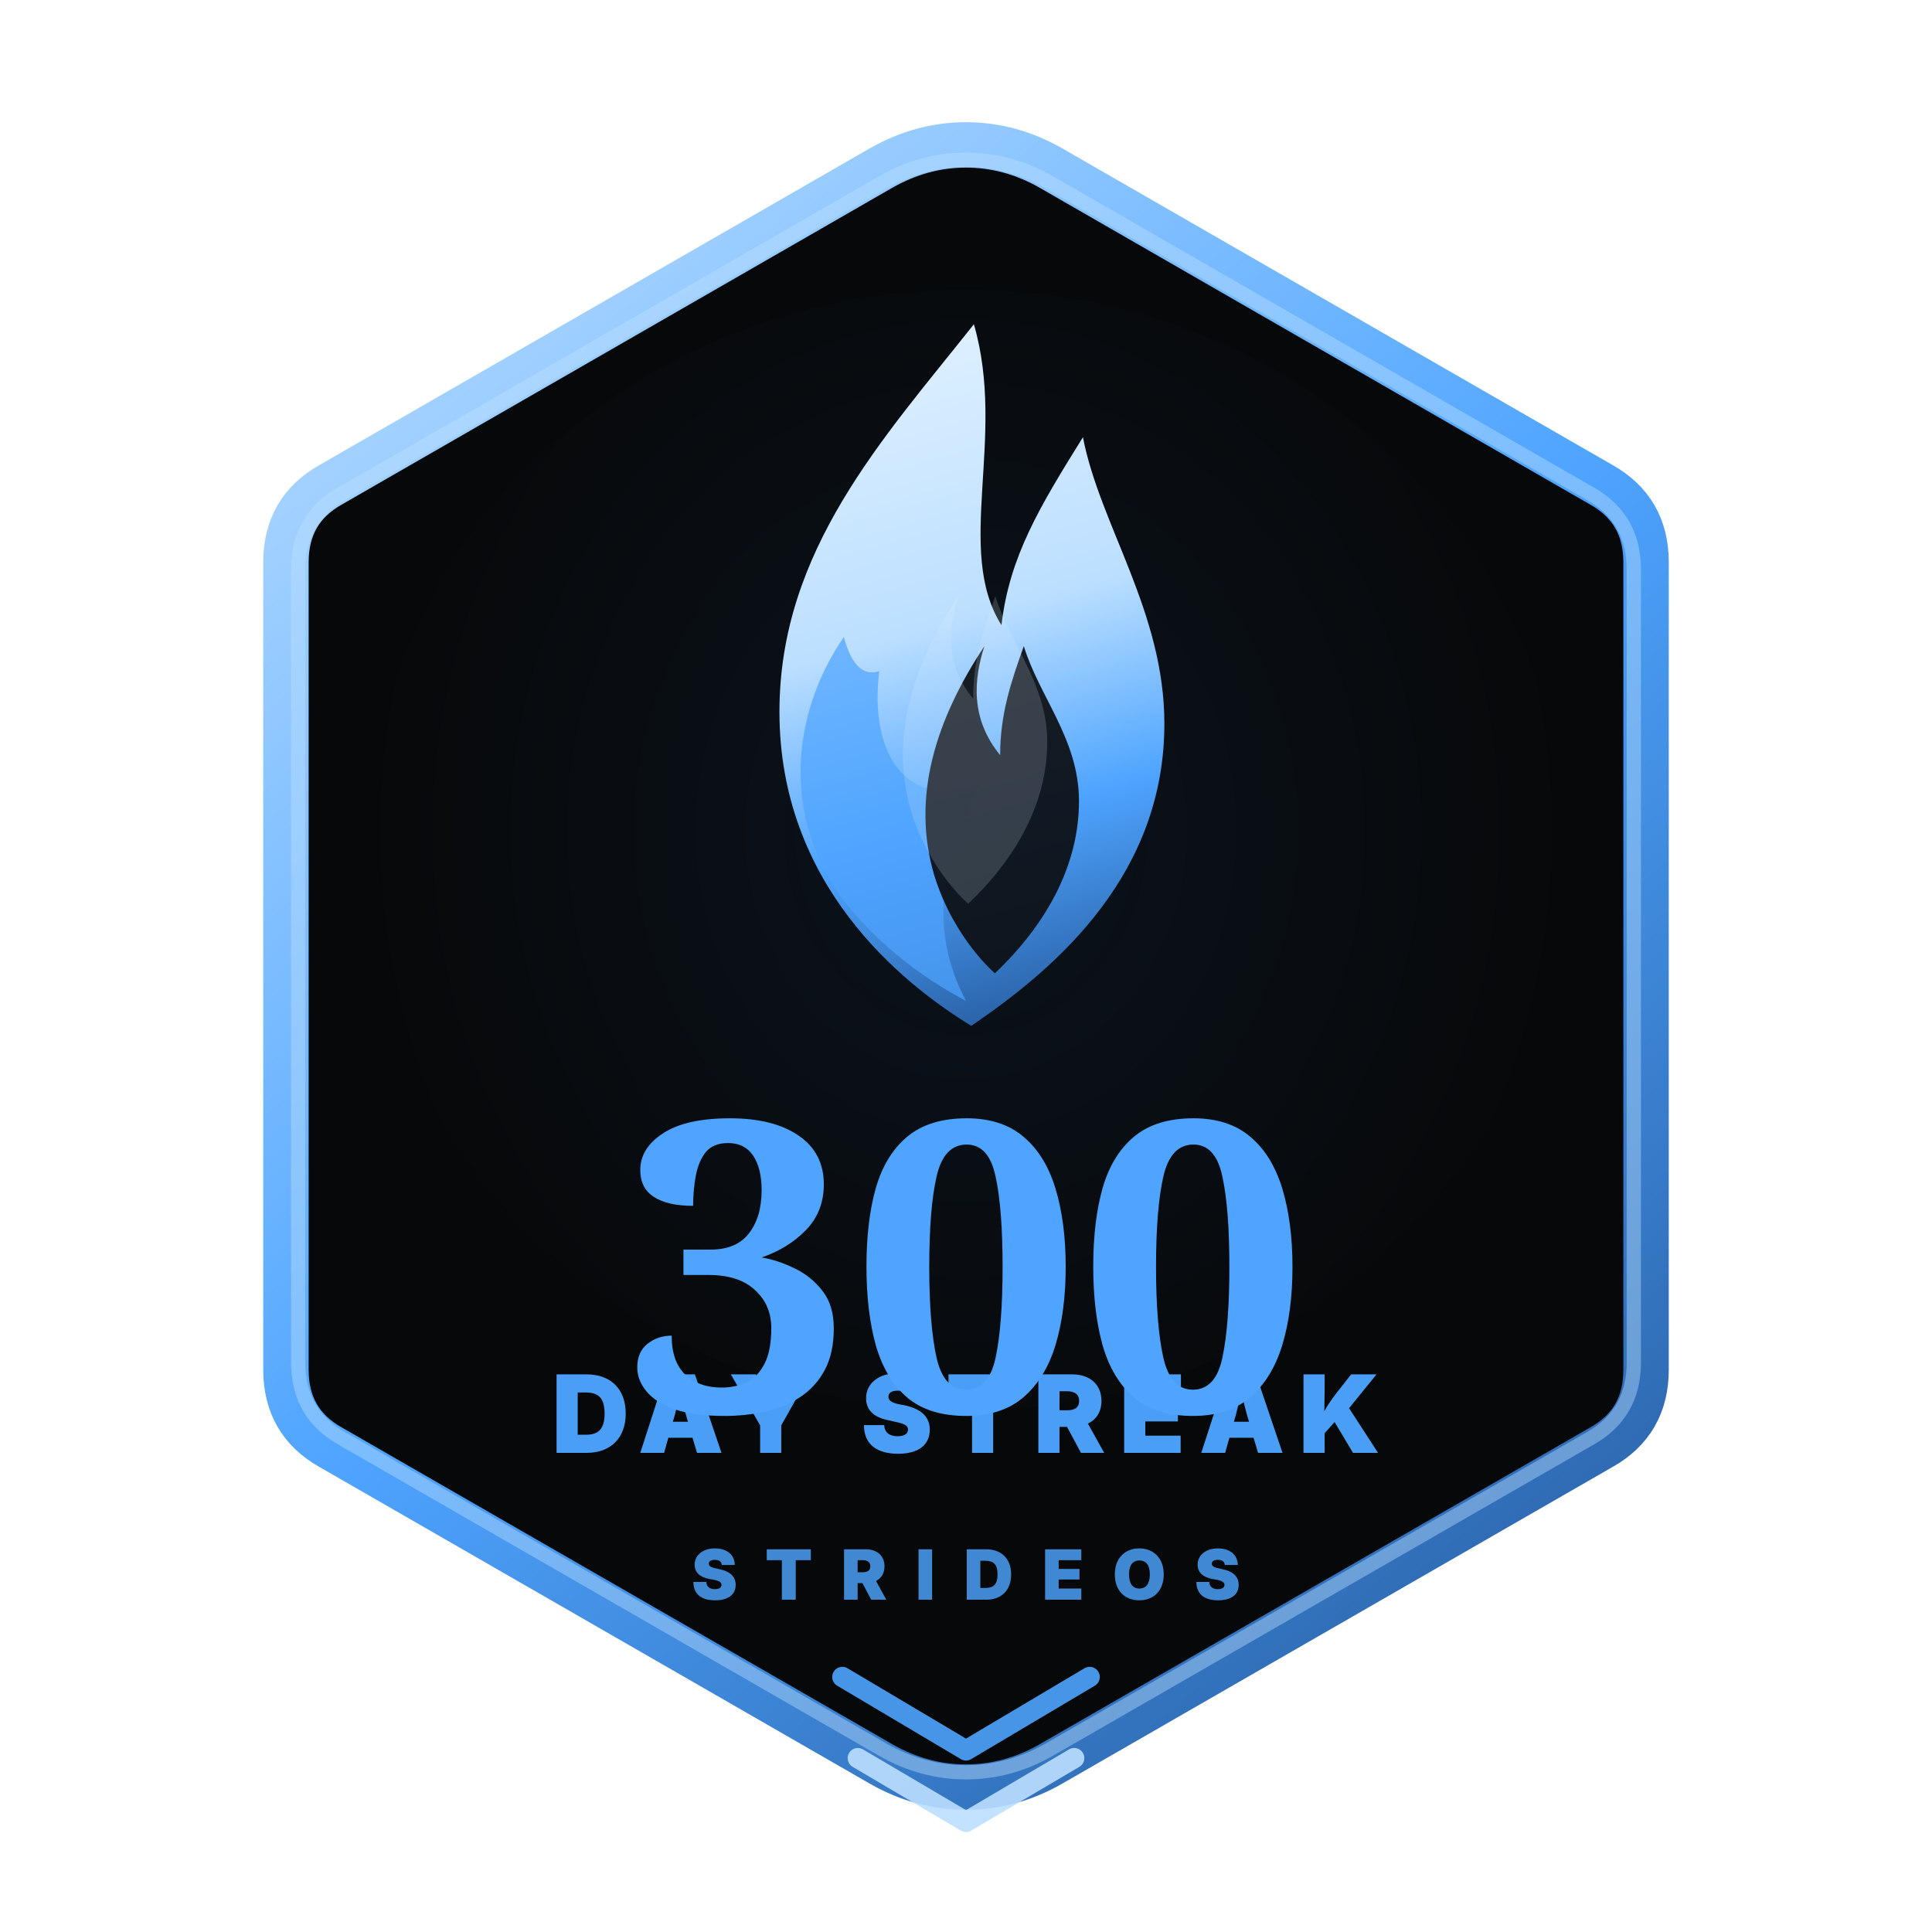
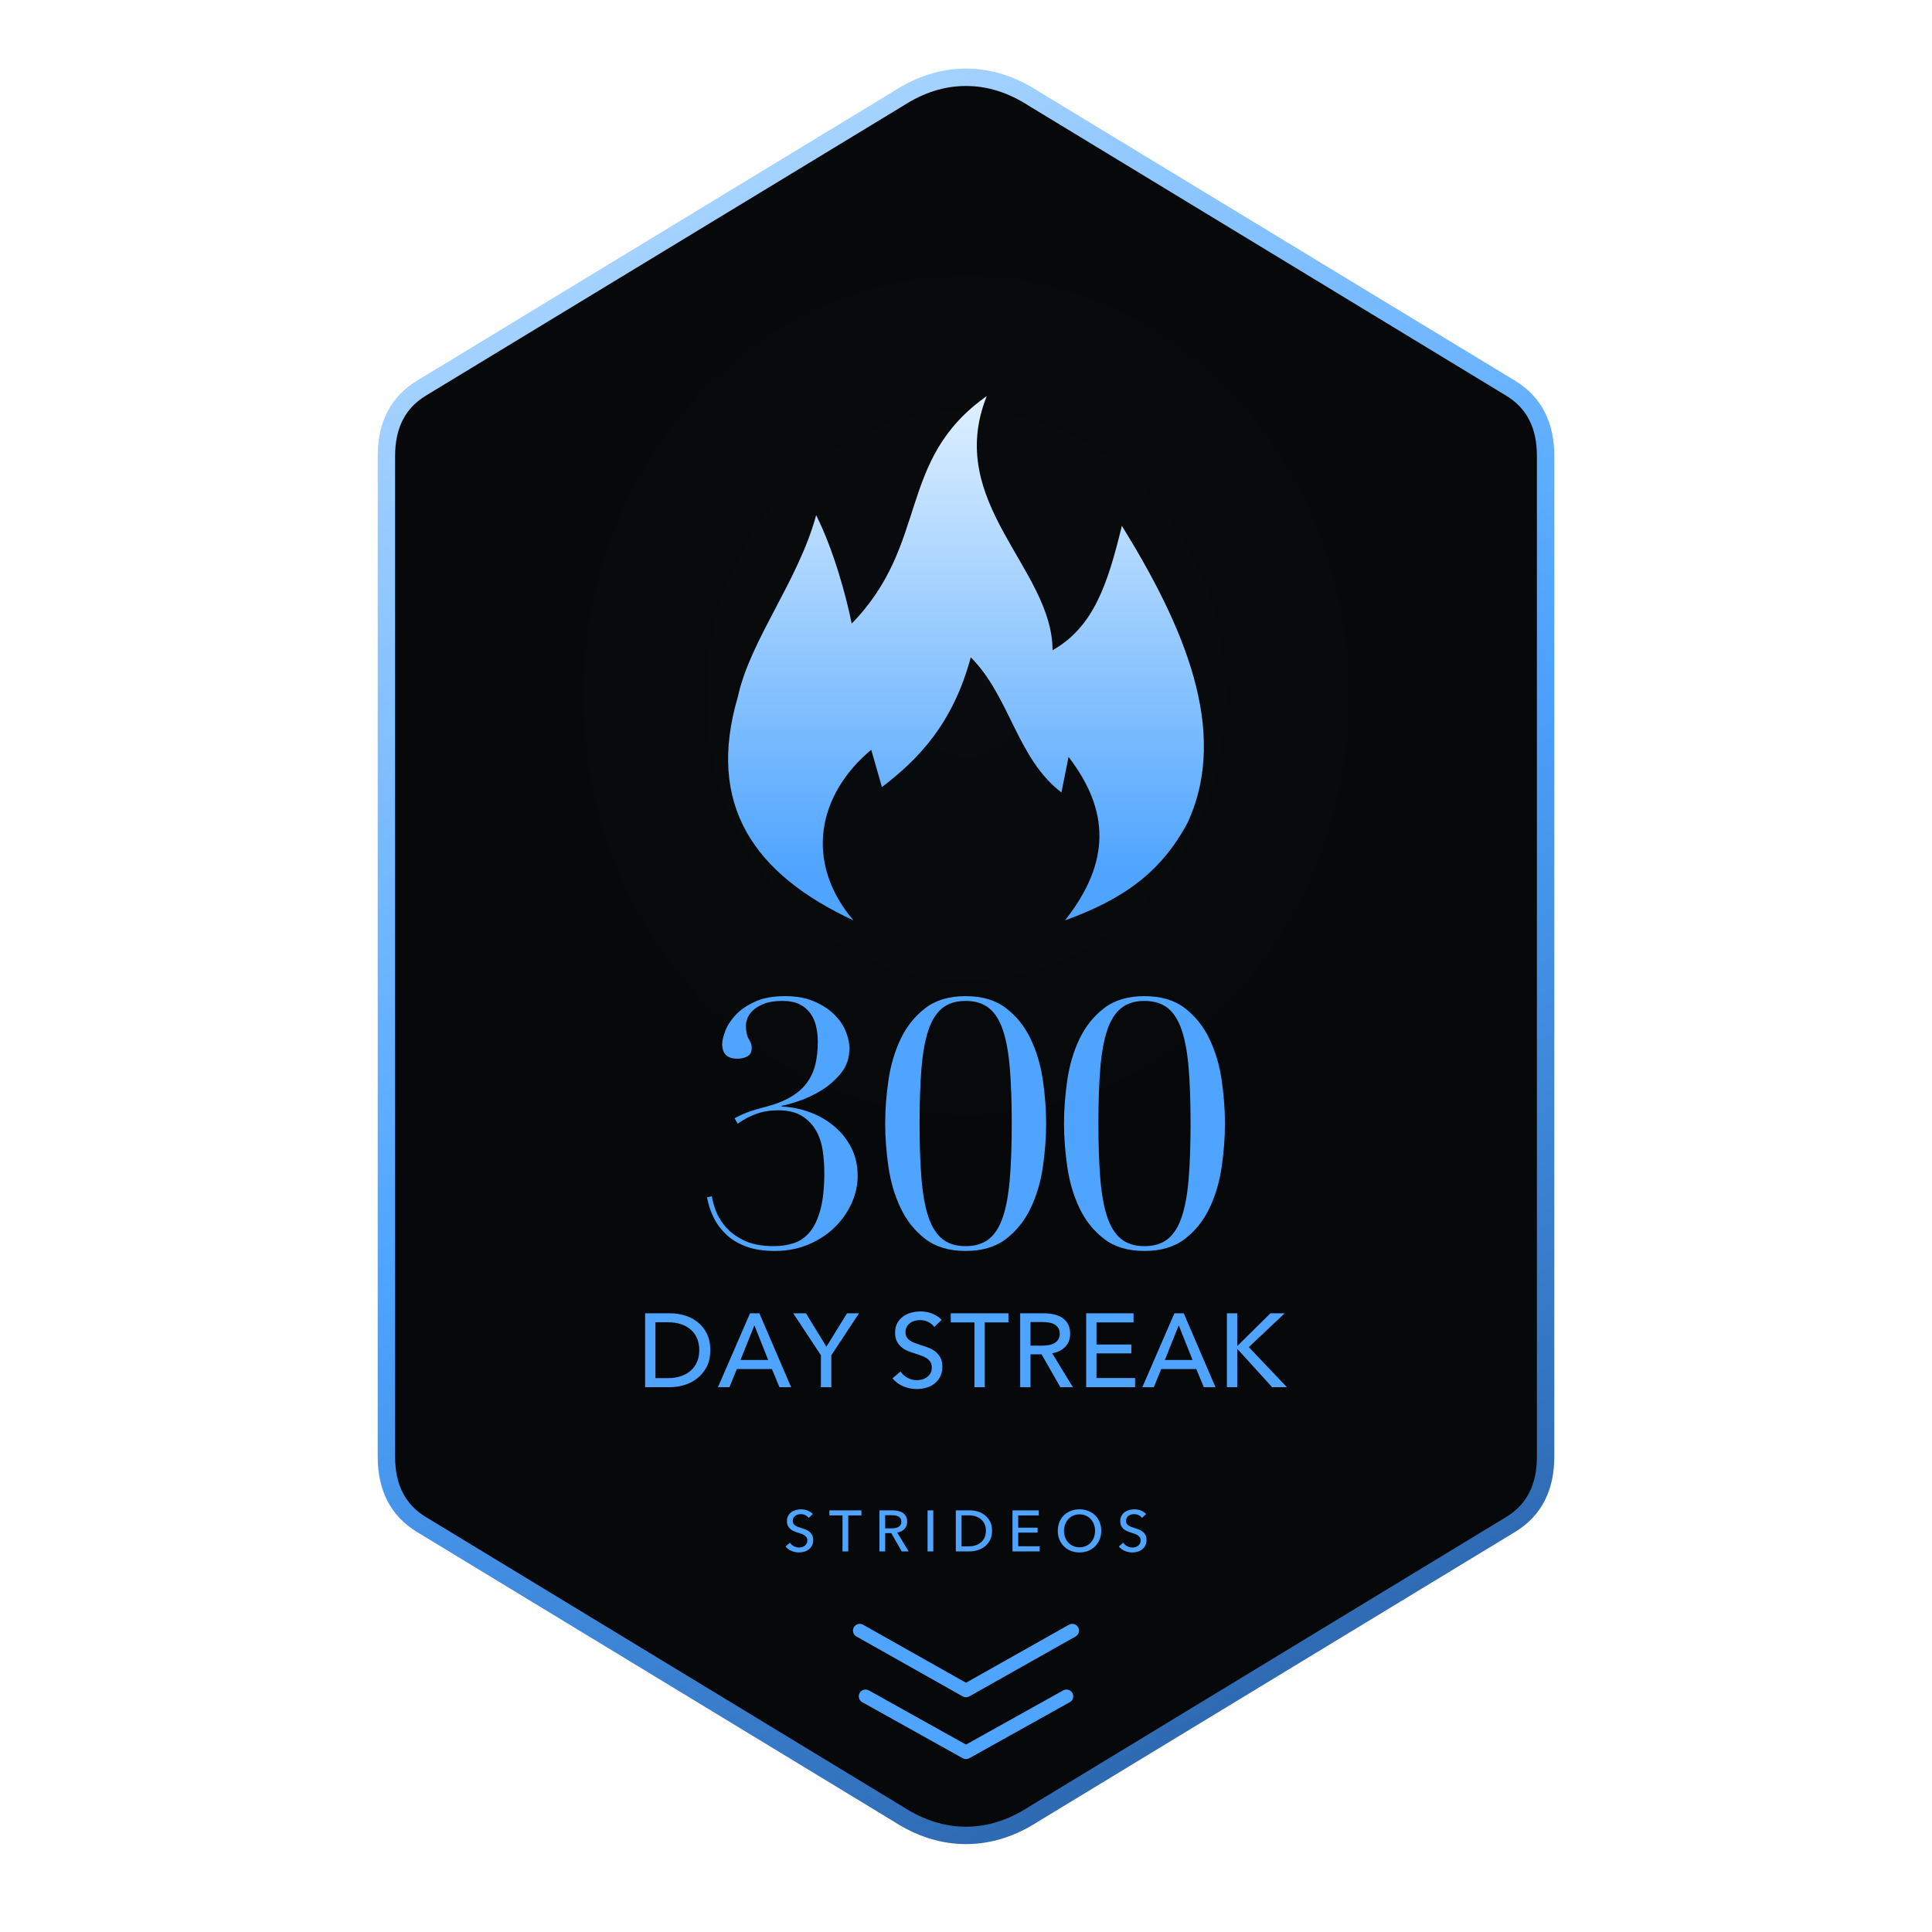
<svg xmlns="http://www.w3.org/2000/svg" width="100" height="100" viewBox="0 0 100 100" fill="none" role="img" aria-label="300-day streak achievement. Unlocked.">
  <defs>
-     <linearGradient id="streak-300-day-unlocked-edge" x1="17" y1="8" x2="84" y2="91" gradientUnits="userSpaceOnUse">
-       <stop offset="0" stop-color="#BCDFFF" />
-       <stop offset="0.5" stop-color="#4EA4FF" />
+     <linearGradient id="streak-300-unlocked-streak-3-ranked-unlocked-edge" x1="25" y1="4" x2="75" y2="95" gradientUnits="userSpaceOnUse">
+       <stop stop-color="#BCDFFF" />
+       <stop offset=".5" stop-color="#4EA4FF" />
      <stop offset="1" stop-color="#265B9E" />
    </linearGradient>
-     <linearGradient id="streak-300-day-unlocked-flame" x1="43" y1="19" x2="58" y2="72" gradientUnits="userSpaceOnUse">
-       <stop offset="0" stop-color="#E0F1FF" />
-       <stop offset="0.42" stop-color="#BCDFFF" />
-       <stop offset="0.7" stop-color="#4EA4FF" />
-       <stop offset="1" stop-color="#265B9E" />
+     <linearGradient id="streak-300-unlocked-streak-3-ranked-unlocked-flame" x1="50" y1="20.5" x2="50" y2="47.64" gradientUnits="userSpaceOnUse">
+       <stop stop-color="#E0F1FF" />
+       <stop offset="1" stop-color="#4EA4FF" />
    </linearGradient>
-     <radialGradient id="streak-300-day-unlocked-glow" cx="0" cy="0" r="1" gradientUnits="userSpaceOnUse" gradientTransform="translate(50 43) rotate(90) scale(36 32)">
-       <stop offset="0" stop-color="#3489F3" stop-opacity="0.36" />
-       <stop offset="0.66" stop-color="#3489F3" stop-opacity="0.12" />
-       <stop offset="1" stop-color="#3489F3" stop-opacity="0" />
+     <radialGradient id="streak-300-unlocked-streak-3-ranked-unlocked-ambient">
+       <stop stop-color="#4EA4FF" stop-opacity=".022" />
+       <stop offset="1" stop-color="#4EA4FF" stop-opacity="0" />
    </radialGradient>
  </defs>
-   <path d="M50 7.5 Q52.3 7.5 54.4 8.7 L82.9 25.1 Q85.2 26.4 85.2 29.1 L85.2 70.9 Q85.2 73.6 82.9 74.9 L54.4 91.3 Q52.3 92.5 50 92.5 Q47.7 92.5 45.6 91.3 L17.1 74.9 Q14.8 73.6 14.8 70.9 L14.8 29.1 Q14.8 26.4 17.1 25.1 L45.6 8.7 Q47.7 7.5 50 7.5 Z" fill="#070809" fill-opacity="1" stroke="url(#streak-300-day-unlocked-edge)" stroke-width="2.35" stroke-linejoin="round" stroke-opacity="1" />
-   <path d="M50 7.5 Q52.3 7.5 54.4 8.7 L82.9 25.1 Q85.2 26.4 85.2 29.1 L85.2 70.9 Q85.2 73.6 82.9 74.9 L54.4 91.3 Q52.3 92.5 50 92.5 Q47.7 92.5 45.6 91.3 L17.1 74.9 Q14.8 73.6 14.8 70.9 L14.8 29.1 Q14.8 26.4 17.1 25.1 L45.6 8.7 Q47.7 7.5 50 7.5 Z" fill="none" stroke="#BCDFFF" stroke-width="0.75" stroke-linejoin="round" stroke-opacity="0.42" transform="translate(0.9 0.9) scale(0.982)" />
-   <ellipse cx="50" cy="44" rx="31" ry="29" fill="url(#streak-300-day-unlocked-glow)" opacity="0.24" />
-   <path d="M50.6 18.8 C43.7 27.5 35.8 36 35.8 48.3 C35.8 61.4 45 68.9 50.4 72.2 C57.2 67.6 65.1 60.5 65.1 49.2 C65.1 40.7 60.2 34.1 58.9 27.4 C55.6 32.7 53.3 36.5 52.7 41.7 C49.1 36 53.1 27.4 50.6 18.8 Z" fill="url(#streak-300-day-unlocked-flame)" opacity="1" transform="translate(16 4) scale(0.68)" />
-   <path d="M40.7 42.6 C36.6 48.6 36.1 56.3 40.5 62.4 C43.5 66.4 47.5 69 50 70.3 C47.1 64.9 48.1 59 51.2 53.7 C45.5 56 42.6 51.5 43.4 45.2 C42.2 45.6 41.3 44.8 40.7 42.6 Z" fill="#4EA4FF" opacity="0.72" transform="translate(16 4) scale(0.68)" />
-   <path d="M51.4 43.3 C47.7 48.9 45.8 54.8 47.6 60.8 C49.1 65.6 52.2 68.2 52.2 68.2 C56.1 64.5 58.6 60 58.6 55.1 C58.6 50.4 55.6 47.2 54.4 43.3 C53.4 46.1 52.6 48.5 52.6 51.6 C50.3 48.8 50.6 45.8 51.4 43.3 Z" fill="#0B0D10" opacity="0.92" transform="translate(16 4) scale(0.68)" />
-   <path d="M51.4 43.3 C47.7 48.9 45.8 54.8 47.6 60.8 C49.1 65.6 52.2 68.2 52.2 68.2 C56.1 64.5 58.6 60 58.6 55.1 C58.6 50.4 55.6 47.2 54.4 43.3 C53.4 46.1 52.6 48.5 52.6 51.6 C50.3 48.8 50.6 45.8 51.4 43.3 Z" fill="#E0F1FF" opacity="0.18" transform="translate(16 4) scale(0.68) translate(1.1 -1.2) scale(0.94)" />
-   <text x="50" y="65.8" text-anchor="middle" dominant-baseline="middle" font-family="Didot, 'Bodoni 72', Georgia, serif" font-size="21" font-weight="600" fill="#4EA4FF" fill-opacity="1">300</text>
-   <text x="50" y="75.2" text-anchor="middle" font-family="'Avenir Next', Inter, Arial, sans-serif" font-size="5.6" font-weight="900" letter-spacing="0.7" fill="#4EA4FF" fill-opacity="0.96">DAY STREAK</text>
-   <text x="50" y="82.8" text-anchor="middle" font-family="'Avenir Next', Inter, Arial, sans-serif" font-size="3.6" font-weight="900" letter-spacing="1.45" fill="#4EA4FF" fill-opacity="0.82">STRIDEOS</text>
-   <path d="M43.6 86.8 L50 90.6 L56.4 86.8" fill="none" stroke="#4EA4FF" stroke-width="1.05" stroke-linecap="round" stroke-linejoin="round" stroke-opacity="0.9" />
-   <path d="M44.4 91 L50 94.3 L55.6 91" fill="none" stroke="#BCDFFF" stroke-width="1.05" stroke-linecap="round" stroke-linejoin="round" stroke-opacity="0.9" />
+   <path data-frame="narrow-vertical-hexagon" d="M50 4 Q51.8 4 53.5 5.1 L78.2 20.1 Q80 21.2 80 23.6 L80 75.4 Q80 77.8 78.2 78.9 L53.5 93.9 Q51.8 95 50 95 Q48.2 95 46.5 93.9 L21.8 78.9 Q20 77.8 20 75.4 L20 23.6 Q20 21.2 21.8 20.1 L46.5 5.1 Q48.2 4 50 4 Z" fill="#070809" stroke="url(#streak-300-unlocked-streak-3-ranked-unlocked-edge)" stroke-width=".9" stroke-linejoin="round" />
+   <ellipse cx="50" cy="36" rx="23" ry="25" fill="url(#streak-300-unlocked-streak-3-ranked-unlocked-ambient)" />
+   <path data-glyph="custom-three-tongue-flame" d="M43.8 50.2 C38.2 47.6 35.5 43.7 37.3 37.6 C38 34.4 40.7 31.1 41.7 27.4 C42.7 29.4 43.4 32 43.7 33.5 C48.1 29 46.2 24.3 51.3 20.7 C48.9 26.7 55 30.4 55 35 C57.3 33.7 58.1 31.3 58.9 28 C62.3 33.5 65 39.5 62.6 44.7 C61.1 47.5 59 49 55.7 50.2 C58.3 46.9 58.2 44 55.9 41 L55.5 43 C53 41.1 52.6 37.6 50.4 35.4 C49.4 39.1 47.5 41.1 45.4 42.7 L44.8 40.6 C41.8 43.1 41 46.9 43.8 50.2 Z" transform="translate(3.879521 1.456) scale(0.92)" fill="url(#streak-300-unlocked-streak-3-ranked-unlocked-flame)" />
+   <g data-lettering="number" data-text="300" fill="#4EA4FF" transform="translate(36.0982 64.5) scale(0.0178 -0.0178)">
+     <path d="M108 372Q116 376 124.0 380.0Q132 384 142.5 388.0Q153 392 167.5 396.5Q182 401 202 406Q246 418 275.0 436.0Q304 454 320.5 478.0Q337 502 343.5 531.0Q350 560 350 594Q350 618 345.0 639.5Q340 661 328.0 677.5Q316 694 296.5 703.5Q277 713 247 713Q214 713 193.0 704.5Q172 696 160.5 684.5Q149 673 145.0 661.5Q141 650 141 643Q141 616 149.5 602.0Q158 588 158 577Q158 559 145.5 552.0Q133 545 116 545Q72 545 72 588Q72 601 80.5 624.5Q89 648 110.0 671.0Q131 694 166.5 710.5Q202 727 255 727Q303 727 338.5 712.0Q374 697 397.0 674.5Q420 652 431.0 625.5Q442 599 442 575Q442 533 417.5 503.0Q393 473 360.5 453.0Q328 433 295.0 422.0Q262 411 245 408V406Q288 404 328.0 389.0Q368 374 399.0 347.5Q430 321 448.0 285.0Q466 249 466 204Q466 164 448.5 125.0Q431 86 399.5 55.0Q368 24 323.5 5.0Q279 -14 225 -14Q175 -14 140.0 -0.5Q105 13 82.0 35.5Q59 58 46.0 85.5Q33 113 28 142L42 145Q44 131 52.0 107.0Q60 83 79.5 59.0Q99 35 133.5 17.5Q168 0 223 0Q254 0 281.0 9.0Q308 18 327.5 42.0Q347 66 358.0 107.5Q369 149 369 214Q369 247 364.0 279.5Q359 312 344.0 337.5Q329 363 303.0 379.0Q277 395 235 395Q200 395 171.0 384.5Q142 374 117 356Z" transform="translate(0 0)" />
+     <path d="M126 357Q126 264 131.5 196.5Q137 129 151.5 85.5Q166 42 192.0 21.0Q218 0 260 0Q302 0 328.0 21.0Q354 42 368.5 85.5Q383 129 388.5 196.5Q394 264 394 357Q394 450 388.5 517.0Q383 584 368.5 627.5Q354 671 328.0 692.0Q302 713 260 713Q218 713 192.0 692.0Q166 671 151.5 627.5Q137 584 131.5 517.0Q126 450 126 357ZM26 357Q26 417 35.5 482.5Q45 548 71.0 602.5Q97 657 142.5 692.0Q188 727 260 727Q332 727 377.5 692.0Q423 657 449.0 602.5Q475 548 484.5 482.5Q494 417 494 357Q494 296 484.5 230.5Q475 165 449.0 110.5Q423 56 377.5 21.0Q332 -14 260 -14Q188 -14 142.5 21.0Q97 56 71.0 110.5Q45 165 35.5 230.5Q26 296 26 357Z" transform="translate(520 0)" />
+     <path d="M126 357Q126 264 131.5 196.5Q137 129 151.5 85.5Q166 42 192.0 21.0Q218 0 260 0Q302 0 328.0 21.0Q354 42 368.5 85.5Q383 129 388.5 196.5Q394 264 394 357Q394 450 388.5 517.0Q383 584 368.5 627.5Q354 671 328.0 692.0Q302 713 260 713Q218 713 192.0 692.0Q166 671 151.5 627.5Q137 584 131.5 517.0Q126 450 126 357ZM26 357Q26 417 35.5 482.5Q45 548 71.0 602.5Q97 657 142.5 692.0Q188 727 260 727Q332 727 377.5 692.0Q423 657 449.0 602.5Q475 548 484.5 482.5Q494 417 494 357Q494 296 484.5 230.5Q475 165 449.0 110.5Q423 56 377.5 21.0Q332 -14 260 -14Q188 -14 142.5 21.0Q97 56 71.0 110.5Q45 165 35.5 230.5Q26 296 26 357Z" transform="translate(1040 0)" />
+   </g>
+   <path data-lettering="title" data-text="DAY STREAK" d="M0.464 67.977H1.777Q2.144 67.977 2.511 68.085Q2.878 68.193 3.175 68.425Q3.472 68.657 3.656 69.019Q3.839 69.381 3.839 69.888Q3.839 70.38 3.656 70.739Q3.472 71.098 3.175 71.333Q2.878 71.568 2.511 71.684Q2.144 71.8 1.777 71.8H0.464ZM0.999 71.33H1.669Q2.014 71.33 2.309 71.233Q2.603 71.136 2.816 70.952Q3.029 70.769 3.148 70.499Q3.267 70.229 3.267 69.888Q3.267 69.532 3.148 69.262Q3.029 68.992 2.816 68.811Q2.603 68.63 2.309 68.536Q2.014 68.441 1.669 68.441H0.999ZM4.83 71.8H4.236L5.894 67.977H6.38L8.022 71.8H7.417L7.028 70.86H5.214ZM5.403 70.391H6.834L6.121 68.598ZM10.104 71.8H9.564V70.148L8.133 67.977H8.791L9.85 69.705L10.914 67.977H11.535L10.104 70.148ZM15.434 68.684Q15.32 68.528 15.126 68.428Q14.931 68.328 14.688 68.328Q14.559 68.328 14.427 68.363Q14.294 68.398 14.186 68.476Q14.078 68.555 14.011 68.671Q13.943 68.787 13.943 68.949Q13.943 69.105 14.005 69.211Q14.067 69.316 14.173 69.389Q14.278 69.462 14.421 69.513Q14.564 69.564 14.726 69.618Q14.921 69.678 15.12 69.753Q15.32 69.829 15.482 69.953Q15.644 70.077 15.747 70.264Q15.849 70.45 15.849 70.736Q15.849 71.033 15.739 71.252Q15.628 71.471 15.444 71.614Q15.261 71.757 15.021 71.827Q14.78 71.897 14.526 71.897Q14.165 71.897 13.827 71.757Q13.49 71.616 13.268 71.341L13.684 70.99Q13.819 71.19 14.046 71.314Q14.273 71.438 14.537 71.438Q14.672 71.438 14.807 71.4Q14.942 71.363 15.053 71.282Q15.164 71.201 15.234 71.079Q15.304 70.958 15.304 70.785Q15.304 70.612 15.231 70.496Q15.158 70.38 15.034 70.299Q14.91 70.218 14.745 70.161Q14.58 70.104 14.397 70.045Q14.213 69.991 14.035 69.913Q13.857 69.834 13.716 69.713Q13.576 69.591 13.49 69.413Q13.403 69.235 13.403 68.97Q13.403 68.684 13.519 68.479Q13.635 68.274 13.822 68.139Q14.008 68.004 14.243 67.942Q14.478 67.88 14.715 67.88Q15.05 67.88 15.342 67.998Q15.633 68.117 15.812 68.317ZM18.045 71.8H17.51V68.447H16.284V67.977H19.27V68.447H18.045ZM20.413 71.8H19.878V67.977H21.104Q21.379 67.977 21.628 68.034Q21.876 68.09 22.062 68.214Q22.249 68.339 22.357 68.541Q22.465 68.744 22.465 69.035Q22.465 69.456 22.205 69.716Q21.946 69.975 21.536 70.045L22.605 71.8H21.957L20.985 70.099H20.413ZM20.413 69.651H21.028Q21.217 69.651 21.379 69.618Q21.541 69.586 21.663 69.513Q21.784 69.44 21.854 69.324Q21.925 69.208 21.925 69.035Q21.925 68.862 21.854 68.746Q21.784 68.63 21.668 68.56Q21.552 68.49 21.395 68.46Q21.239 68.43 21.066 68.43H20.413ZM23.828 71.325H25.826V71.8H23.294V67.977H25.745V68.447H23.828V69.591H25.632V70.05H23.828ZM26.796 71.8H26.202L27.859 67.977H28.345L29.987 71.8H29.382L28.993 70.86H27.179ZM27.368 70.391H28.799L28.086 68.598ZM31.113 69.662H31.124L32.83 67.977H33.57L31.712 69.726L33.683 71.8H32.917L31.124 69.824H31.113V71.8H30.578V67.977H31.113Z" transform="translate(32.9261 0)" fill="#4EA4FF" />
+   <path data-lettering="wordmark" data-text="STRIDEOS" d="M1.314 78.569Q1.251 78.482 1.143 78.427Q1.035 78.371 0.9 78.371Q0.828 78.371 0.755 78.391Q0.681 78.41 0.621 78.453Q0.561 78.497 0.524 78.561Q0.486 78.626 0.486 78.716Q0.486 78.803 0.52 78.862Q0.555 78.92 0.614 78.96Q0.672 79.001 0.752 79.029Q0.831 79.058 0.921 79.088Q1.029 79.121 1.14 79.163Q1.251 79.205 1.341 79.274Q1.431 79.343 1.488 79.447Q1.545 79.55 1.545 79.709Q1.545 79.874 1.483 79.995Q1.422 80.117 1.32 80.196Q1.218 80.276 1.085 80.315Q0.951 80.354 0.81 80.354Q0.609 80.354 0.421 80.276Q0.234 80.198 0.111 80.045L0.342 79.85Q0.417 79.961 0.543 80.03Q0.669 80.099 0.816 80.099Q0.891 80.099 0.966 80.078Q1.041 80.057 1.103 80.012Q1.164 79.967 1.203 79.899Q1.242 79.832 1.242 79.736Q1.242 79.64 1.202 79.576Q1.161 79.511 1.092 79.466Q1.023 79.421 0.931 79.389Q0.84 79.358 0.738 79.325Q0.636 79.295 0.537 79.251Q0.438 79.208 0.36 79.141Q0.282 79.073 0.234 78.974Q0.186 78.875 0.186 78.728Q0.186 78.569 0.251 78.455Q0.315 78.341 0.418 78.266Q0.522 78.191 0.653 78.156Q0.783 78.122 0.915 78.122Q1.101 78.122 1.263 78.188Q1.425 78.254 1.524 78.365ZM3.359 80.3H3.062V78.437H2.381V78.176H4.04V78.437H3.359ZM5.269 80.3H4.972V78.176H5.653Q5.806 78.176 5.944 78.208Q6.082 78.239 6.186 78.308Q6.289 78.377 6.349 78.489Q6.409 78.602 6.409 78.764Q6.409 78.998 6.265 79.142Q6.121 79.286 5.893 79.325L6.487 80.3H6.127L5.587 79.355H5.269ZM5.269 79.106H5.611Q5.716 79.106 5.806 79.088Q5.896 79.07 5.964 79.029Q6.031 78.989 6.07 78.924Q6.109 78.86 6.109 78.764Q6.109 78.668 6.07 78.603Q6.031 78.539 5.966 78.5Q5.902 78.461 5.815 78.445Q5.728 78.428 5.632 78.428H5.269ZM7.761 80.3H7.464V78.176H7.761ZM8.927 78.176H9.656Q9.86 78.176 10.064 78.236Q10.268 78.296 10.433 78.425Q10.598 78.554 10.7 78.755Q10.802 78.956 10.802 79.238Q10.802 79.511 10.7 79.71Q10.598 79.91 10.433 80.04Q10.268 80.171 10.064 80.236Q9.86 80.3 9.656 80.3H8.927ZM9.224 80.039H9.596Q9.788 80.039 9.951 79.985Q10.115 79.931 10.233 79.829Q10.352 79.727 10.418 79.577Q10.484 79.427 10.484 79.238Q10.484 79.04 10.418 78.89Q10.352 78.74 10.233 78.639Q10.115 78.539 9.951 78.487Q9.788 78.434 9.596 78.434H9.224ZM12.157 80.036H13.267V80.3H11.86V78.176H13.222V78.437H12.157V79.073H13.159V79.328H12.157ZM16.455 79.235Q16.455 79.481 16.369 79.686Q16.284 79.892 16.134 80.04Q15.984 80.189 15.777 80.272Q15.57 80.354 15.327 80.354Q15.084 80.354 14.878 80.272Q14.673 80.189 14.523 80.04Q14.373 79.892 14.289 79.686Q14.205 79.481 14.205 79.235Q14.205 78.986 14.289 78.78Q14.373 78.575 14.523 78.429Q14.673 78.284 14.878 78.203Q15.084 78.122 15.327 78.122Q15.57 78.122 15.777 78.203Q15.984 78.284 16.134 78.429Q16.284 78.575 16.369 78.78Q16.455 78.986 16.455 79.235ZM16.134 79.235Q16.134 79.061 16.077 78.906Q16.02 78.752 15.915 78.635Q15.81 78.518 15.662 78.451Q15.513 78.383 15.327 78.383Q15.144 78.383 14.995 78.451Q14.847 78.518 14.744 78.635Q14.64 78.752 14.583 78.906Q14.526 79.061 14.526 79.235Q14.526 79.412 14.583 79.568Q14.64 79.724 14.745 79.84Q14.85 79.955 14.997 80.021Q15.144 80.087 15.327 80.087Q15.51 80.087 15.66 80.021Q15.81 79.955 15.915 79.84Q16.02 79.724 16.077 79.568Q16.134 79.412 16.134 79.235ZM18.566 78.569Q18.503 78.482 18.395 78.427Q18.287 78.371 18.152 78.371Q18.08 78.371 18.006 78.391Q17.933 78.41 17.873 78.453Q17.813 78.497 17.776 78.561Q17.738 78.626 17.738 78.716Q17.738 78.803 17.773 78.862Q17.807 78.92 17.865 78.96Q17.924 79.001 18.003 79.029Q18.083 79.058 18.173 79.088Q18.281 79.121 18.392 79.163Q18.503 79.205 18.593 79.274Q18.683 79.343 18.74 79.447Q18.797 79.55 18.797 79.709Q18.797 79.874 18.735 79.995Q18.674 80.117 18.572 80.196Q18.47 80.276 18.337 80.315Q18.203 80.354 18.062 80.354Q17.861 80.354 17.673 80.276Q17.486 80.198 17.363 80.045L17.594 79.85Q17.669 79.961 17.795 80.03Q17.921 80.099 18.068 80.099Q18.143 80.099 18.218 80.078Q18.293 80.057 18.355 80.012Q18.416 79.967 18.455 79.899Q18.494 79.832 18.494 79.736Q18.494 79.64 18.453 79.576Q18.413 79.511 18.344 79.466Q18.275 79.421 18.183 79.389Q18.092 79.358 17.99 79.325Q17.888 79.295 17.789 79.251Q17.69 79.208 17.612 79.141Q17.534 79.073 17.486 78.974Q17.438 78.875 17.438 78.728Q17.438 78.569 17.502 78.455Q17.567 78.341 17.67 78.266Q17.774 78.191 17.904 78.156Q18.035 78.122 18.167 78.122Q18.353 78.122 18.515 78.188Q18.677 78.254 18.776 78.365Z" transform="translate(40.546 0)" fill="#4EA4FF" />
+   <path data-chevrons="2" d="M44.5 84.4 L50 87.5 L55.5 84.4 M44.8 87.8 L50 90.7 L55.2 87.8" stroke="#4EA4FF" stroke-width=".7" stroke-linecap="round" stroke-linejoin="round" />
</svg>
